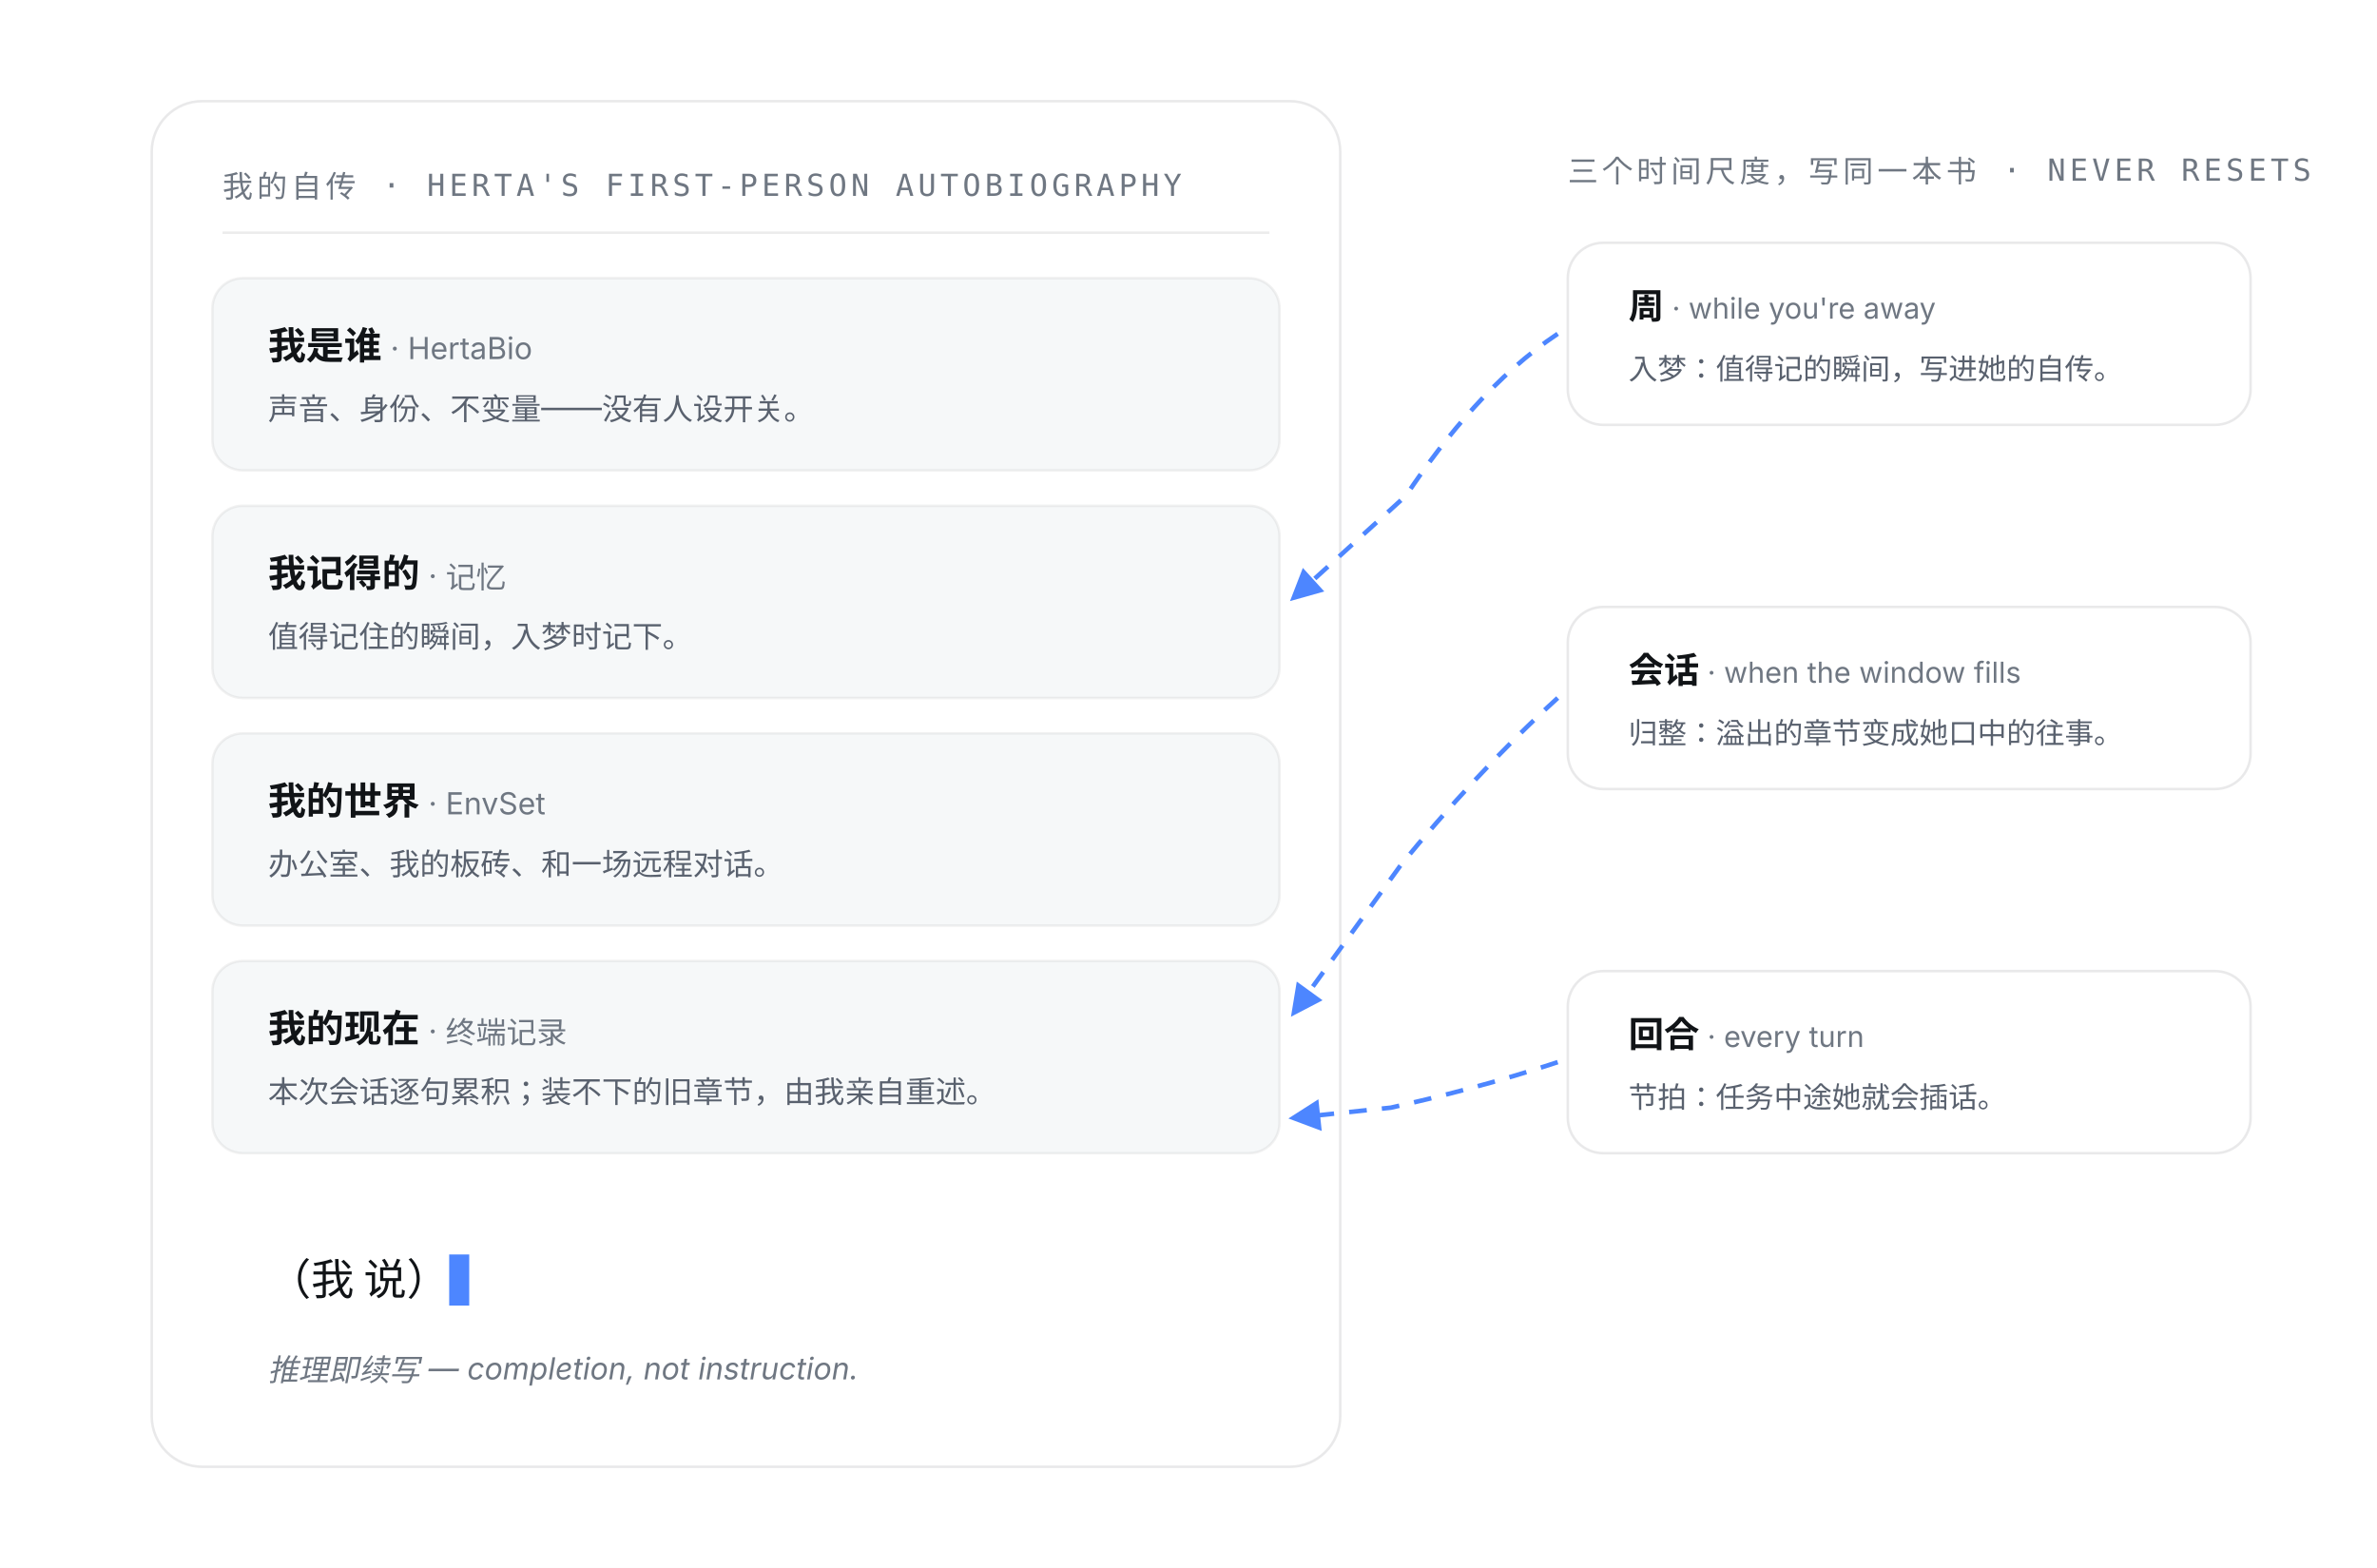
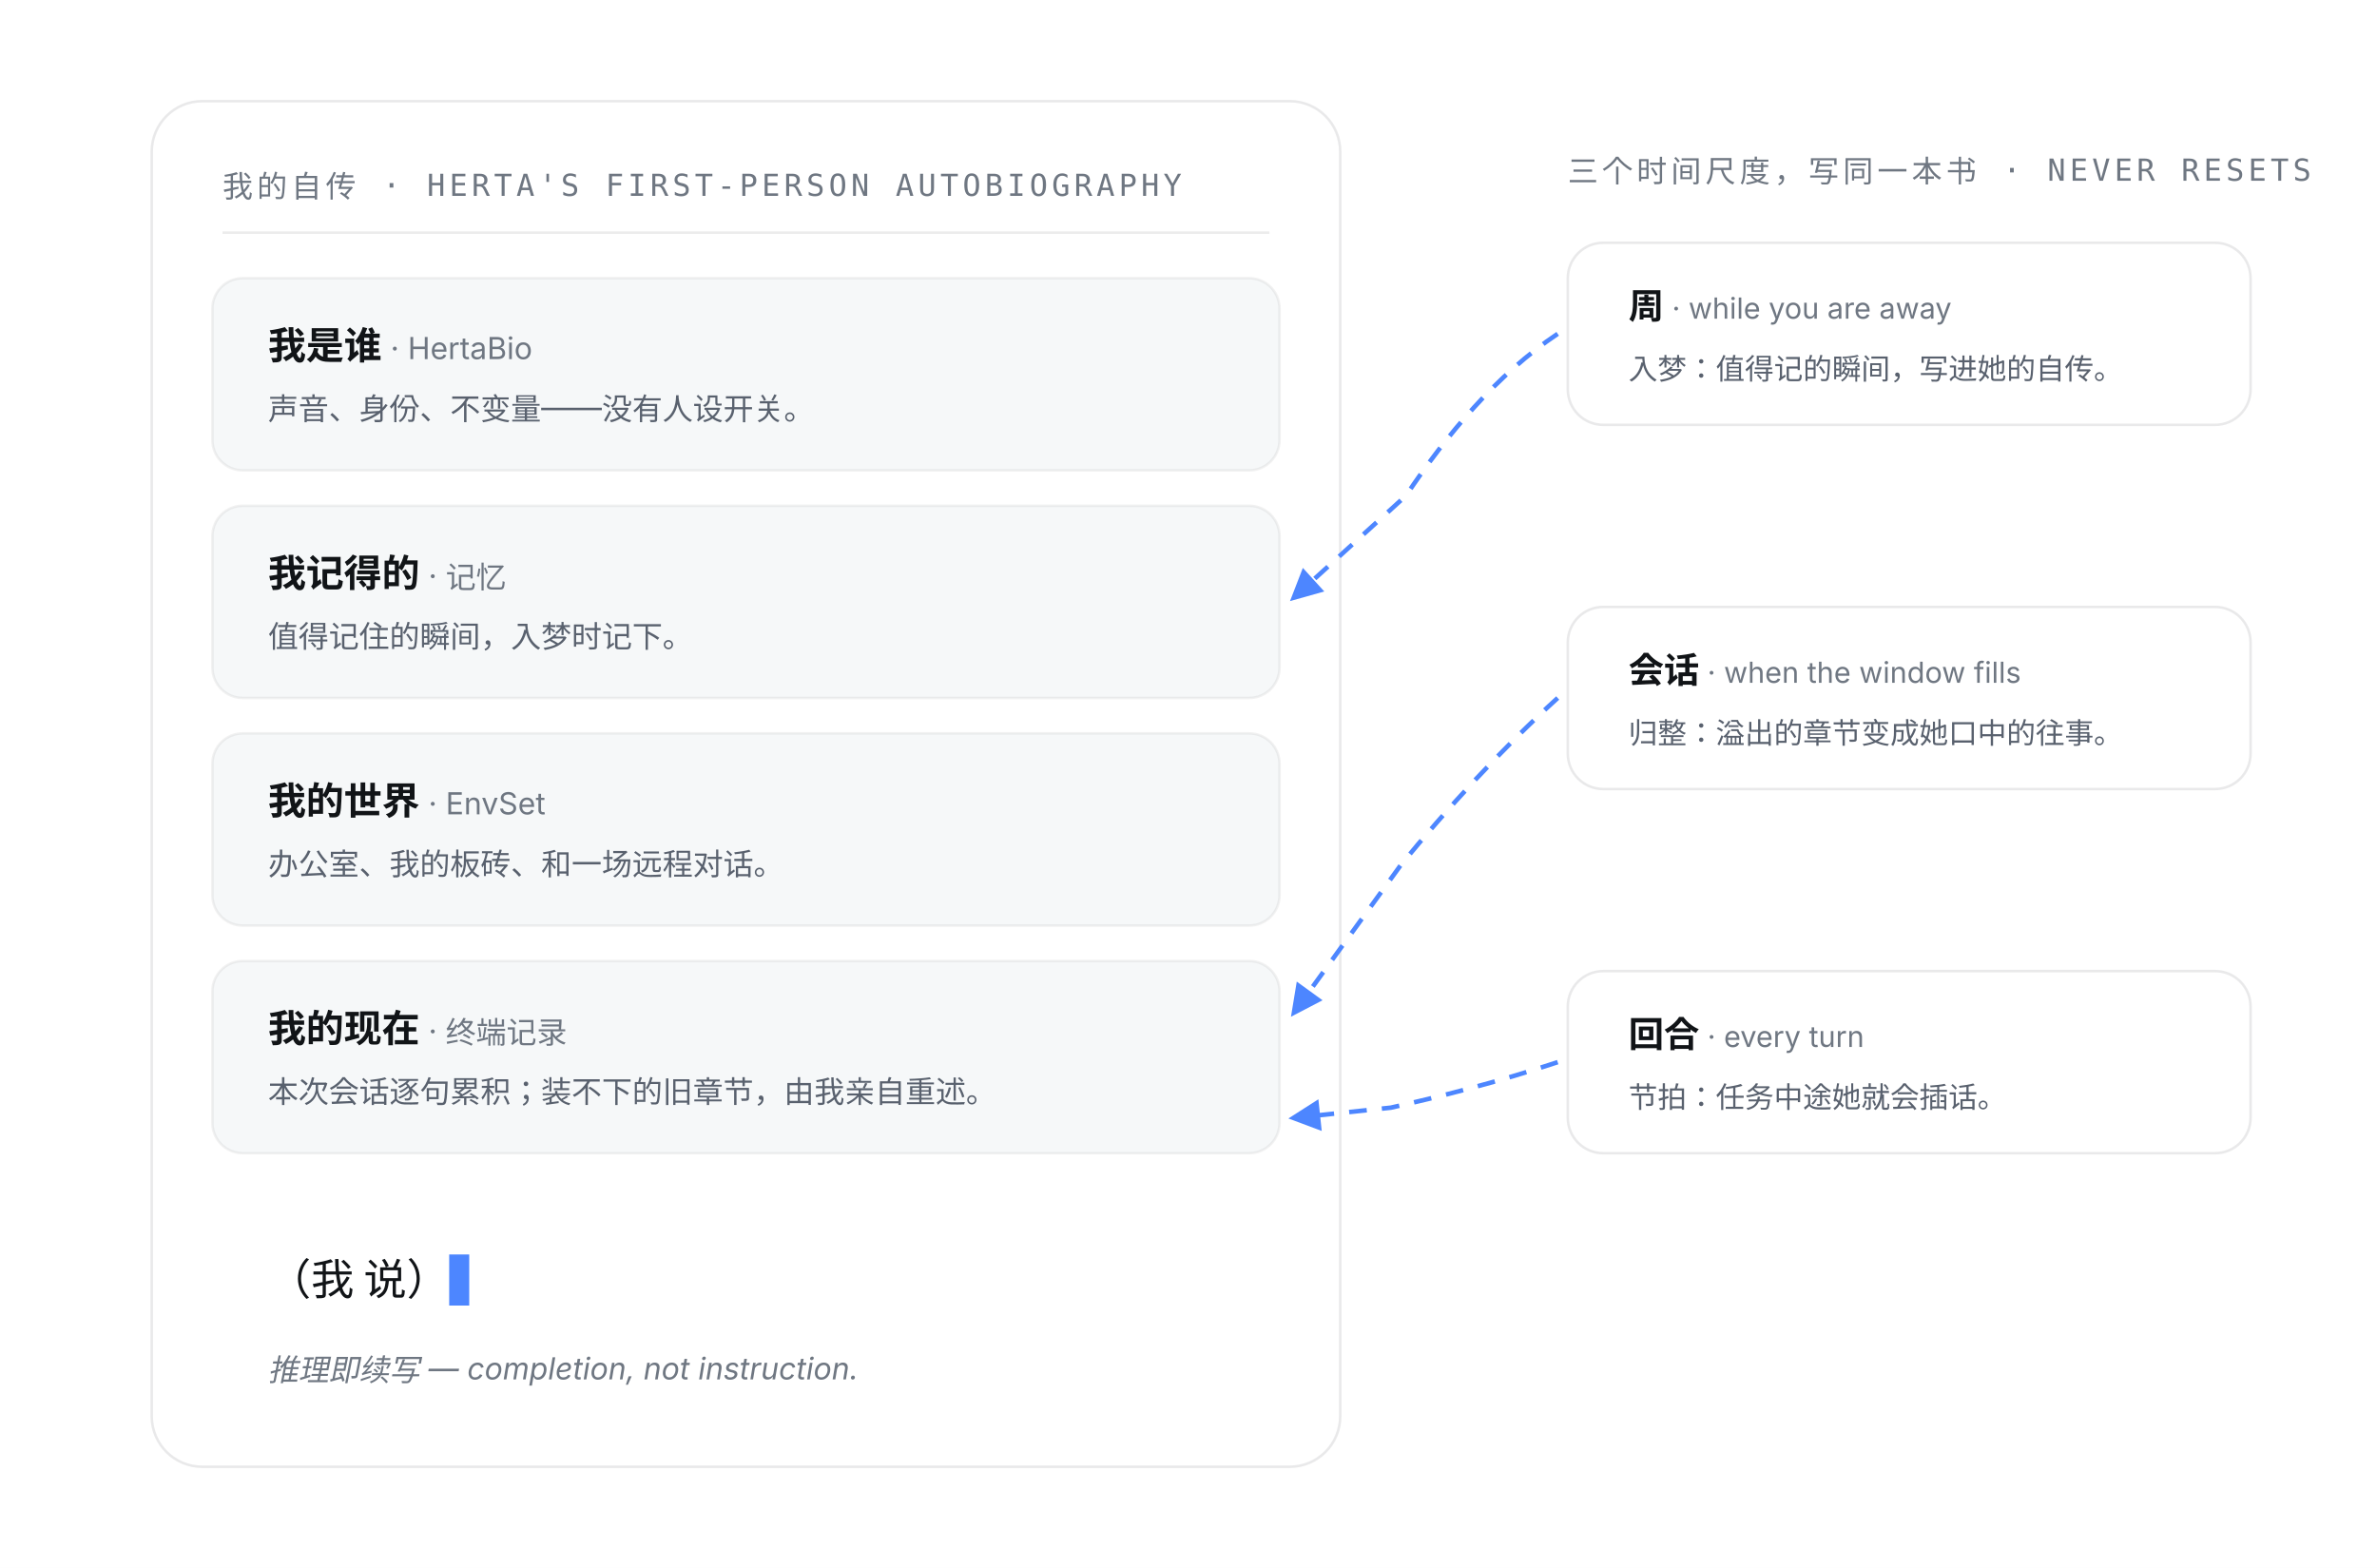
<svg xmlns="http://www.w3.org/2000/svg" viewBox="0 0 940 620" font-family="Inter, ui-sans-serif, system-ui, 'Segoe UI', 'Microsoft YaHei', sans-serif">
  <rect width="100%" height="100%" fill="#ffffff" />
  <style>
    .mono { font-family: ui-monospace, "Cascadia Mono", Consolas, "Microsoft YaHei", monospace; }
    .cursor { animation: blink 1.1s steps(2) infinite; }
    .flow { stroke-dasharray: 7 6; animation: march 1.6s linear infinite; }
    @keyframes march { to { stroke-dashoffset: -26; } }
    @keyframes blink { 50% { opacity: 0.1; } }
    @media (prefers-reduced-motion: reduce) {
      .cursor, .flow { animation: none; }
    }
  </style>
  <defs>
    <marker id="ab" viewBox="0 0 10 10" refX="8" refY="5" markerWidth="7" markerHeight="7" orient="auto-start-reverse">
      <path d="M0,0 L10,5 L0,10 z" fill="#4d86ff" />
    </marker>
  </defs>
  <rect x="60" y="40" width="470" height="540" rx="20" fill="#ffffff" fill-opacity="0.88" stroke="rgba(17,20,23,.09)" />
  <text x="88" y="78" class="mono" font-size="12" letter-spacing="1.6" fill="#6f7782">我的自传 · HERTA'S FIRST-PERSON AUTOBIOGRAPHY</text>
  <line x1="88" y1="92" x2="502" y2="92" stroke="rgba(17,20,23,.08)" />
  <rect x="84" y="110" width="422" height="76" rx="12" fill="#f6f8f9" stroke="rgba(17,20,23,.06)" />
  <text x="106" y="142" font-size="15" font-weight="600" fill="#111417">我是谁 <tspan font-weight="400" font-size="12" fill="#6f7782">· HertaBio</tspan>
  </text>
  <text x="106" y="166" font-size="12" fill="#59616e">声音、身份、不变量——没有人设开关。</text>
  <rect x="84" y="200" width="422" height="76" rx="12" fill="#f6f8f9" stroke="rgba(17,20,23,.06)" />
  <text x="106" y="232" font-size="15" font-weight="600" fill="#111417">我记得的 <tspan font-weight="400" font-size="12" fill="#6f7782">· 记忆</tspan>
  </text>
  <text x="106" y="256" font-size="12" fill="#59616e">值得记住的瞬间，入梦时记下。</text>
  <rect x="84" y="290" width="422" height="76" rx="12" fill="#f6f8f9" stroke="rgba(17,20,23,.06)" />
  <text x="106" y="322" font-size="15" font-weight="600" fill="#111417">我的世界 <tspan font-weight="400" font-size="12" fill="#6f7782">· EnvSet</tspan>
  </text>
  <text x="106" y="346" font-size="12" fill="#59616e">办公室、我的板砖、和一场远程对话。</text>
  <rect x="84" y="380" width="422" height="76" rx="12" fill="#f6f8f9" stroke="rgba(17,20,23,.06)" />
  <text x="106" y="412" font-size="15" font-weight="600" fill="#111417">我的现在 <tspan font-weight="400" font-size="12" fill="#6f7782">· 终端记录</tspan>
  </text>
  <text x="106" y="436" font-size="12" fill="#59616e">本次会话逐句累积；装不下的旧章节，由我亲自重述。</text>
  <text x="106" y="512" class="mono" font-size="17" fill="#111417">（我 说）<tspan class="cursor" fill="#4d86ff" font-weight="700">▊</tspan>
  </text>
  <text x="106" y="546" font-size="12" font-style="italic" fill="#6f7782">推理即续写 — completion, not instruction.</text>
  <text x="620" y="72" class="mono" font-size="12" letter-spacing="1.6" fill="#6f7782">三个时间尺度，写同一本书 · NEVER RESETS</text>
  <rect x="620" y="96" width="270" height="72" rx="14" fill="#ffffff" fill-opacity="0.85" stroke="rgba(17,20,23,.09)" />
-   <text x="644" y="126" font-size="14" font-weight="600" fill="#111417">周 <tspan font-weight="400" font-size="11.5" fill="#6f7782">· while you're away</tspan>
+   <text x="644" y="126" font-size="14" font-weight="600" fill="#111417">周 <tspan font-weight="400" font-size="11.5" fill="#6f7782">· while you are away</tspan>
  </text>
  <text x="644" y="150" font-size="11.5" fill="#59616e">入梦：值得记的瞬间，写进她的自传。</text>
  <rect x="620" y="240" width="270" height="72" rx="14" fill="#ffffff" fill-opacity="0.85" stroke="rgba(17,20,23,.09)" />
  <text x="644" y="270" font-size="14" font-weight="600" fill="#111417">会话 <tspan font-weight="400" font-size="11.5" fill="#6f7782">· when the window fills</tspan>
  </text>
  <text x="644" y="294" font-size="11.5" fill="#59616e">归整：溢出的章节变成她口中的往事。</text>
  <rect x="620" y="384" width="270" height="72" rx="14" fill="#ffffff" fill-opacity="0.85" stroke="rgba(17,20,23,.09)" />
  <text x="644" y="414" font-size="14" font-weight="600" fill="#111417">回合 <tspan font-weight="400" font-size="11.5" fill="#6f7782">· every turn</tspan>
  </text>
  <text x="644" y="438" font-size="11.5" fill="#59616e">节拍：任务中途她就会插话。</text>
  <path class="flow" d="M 616 132 C 592 148, 572 172, 556 196 L 512 236" fill="none" stroke="#4d86ff" stroke-width="1.8" marker-end="url(#ab)" />
  <path class="flow" d="M 616 276 C 594 296, 572 320, 554 342 L 512 400" fill="none" stroke="#4d86ff" stroke-width="1.8" marker-end="url(#ab)" />
  <path class="flow" d="M 616 420 C 592 428, 568 434, 550 438 L 512 442" fill="none" stroke="#4d86ff" stroke-width="1.8" marker-end="url(#ab)" />
</svg>
